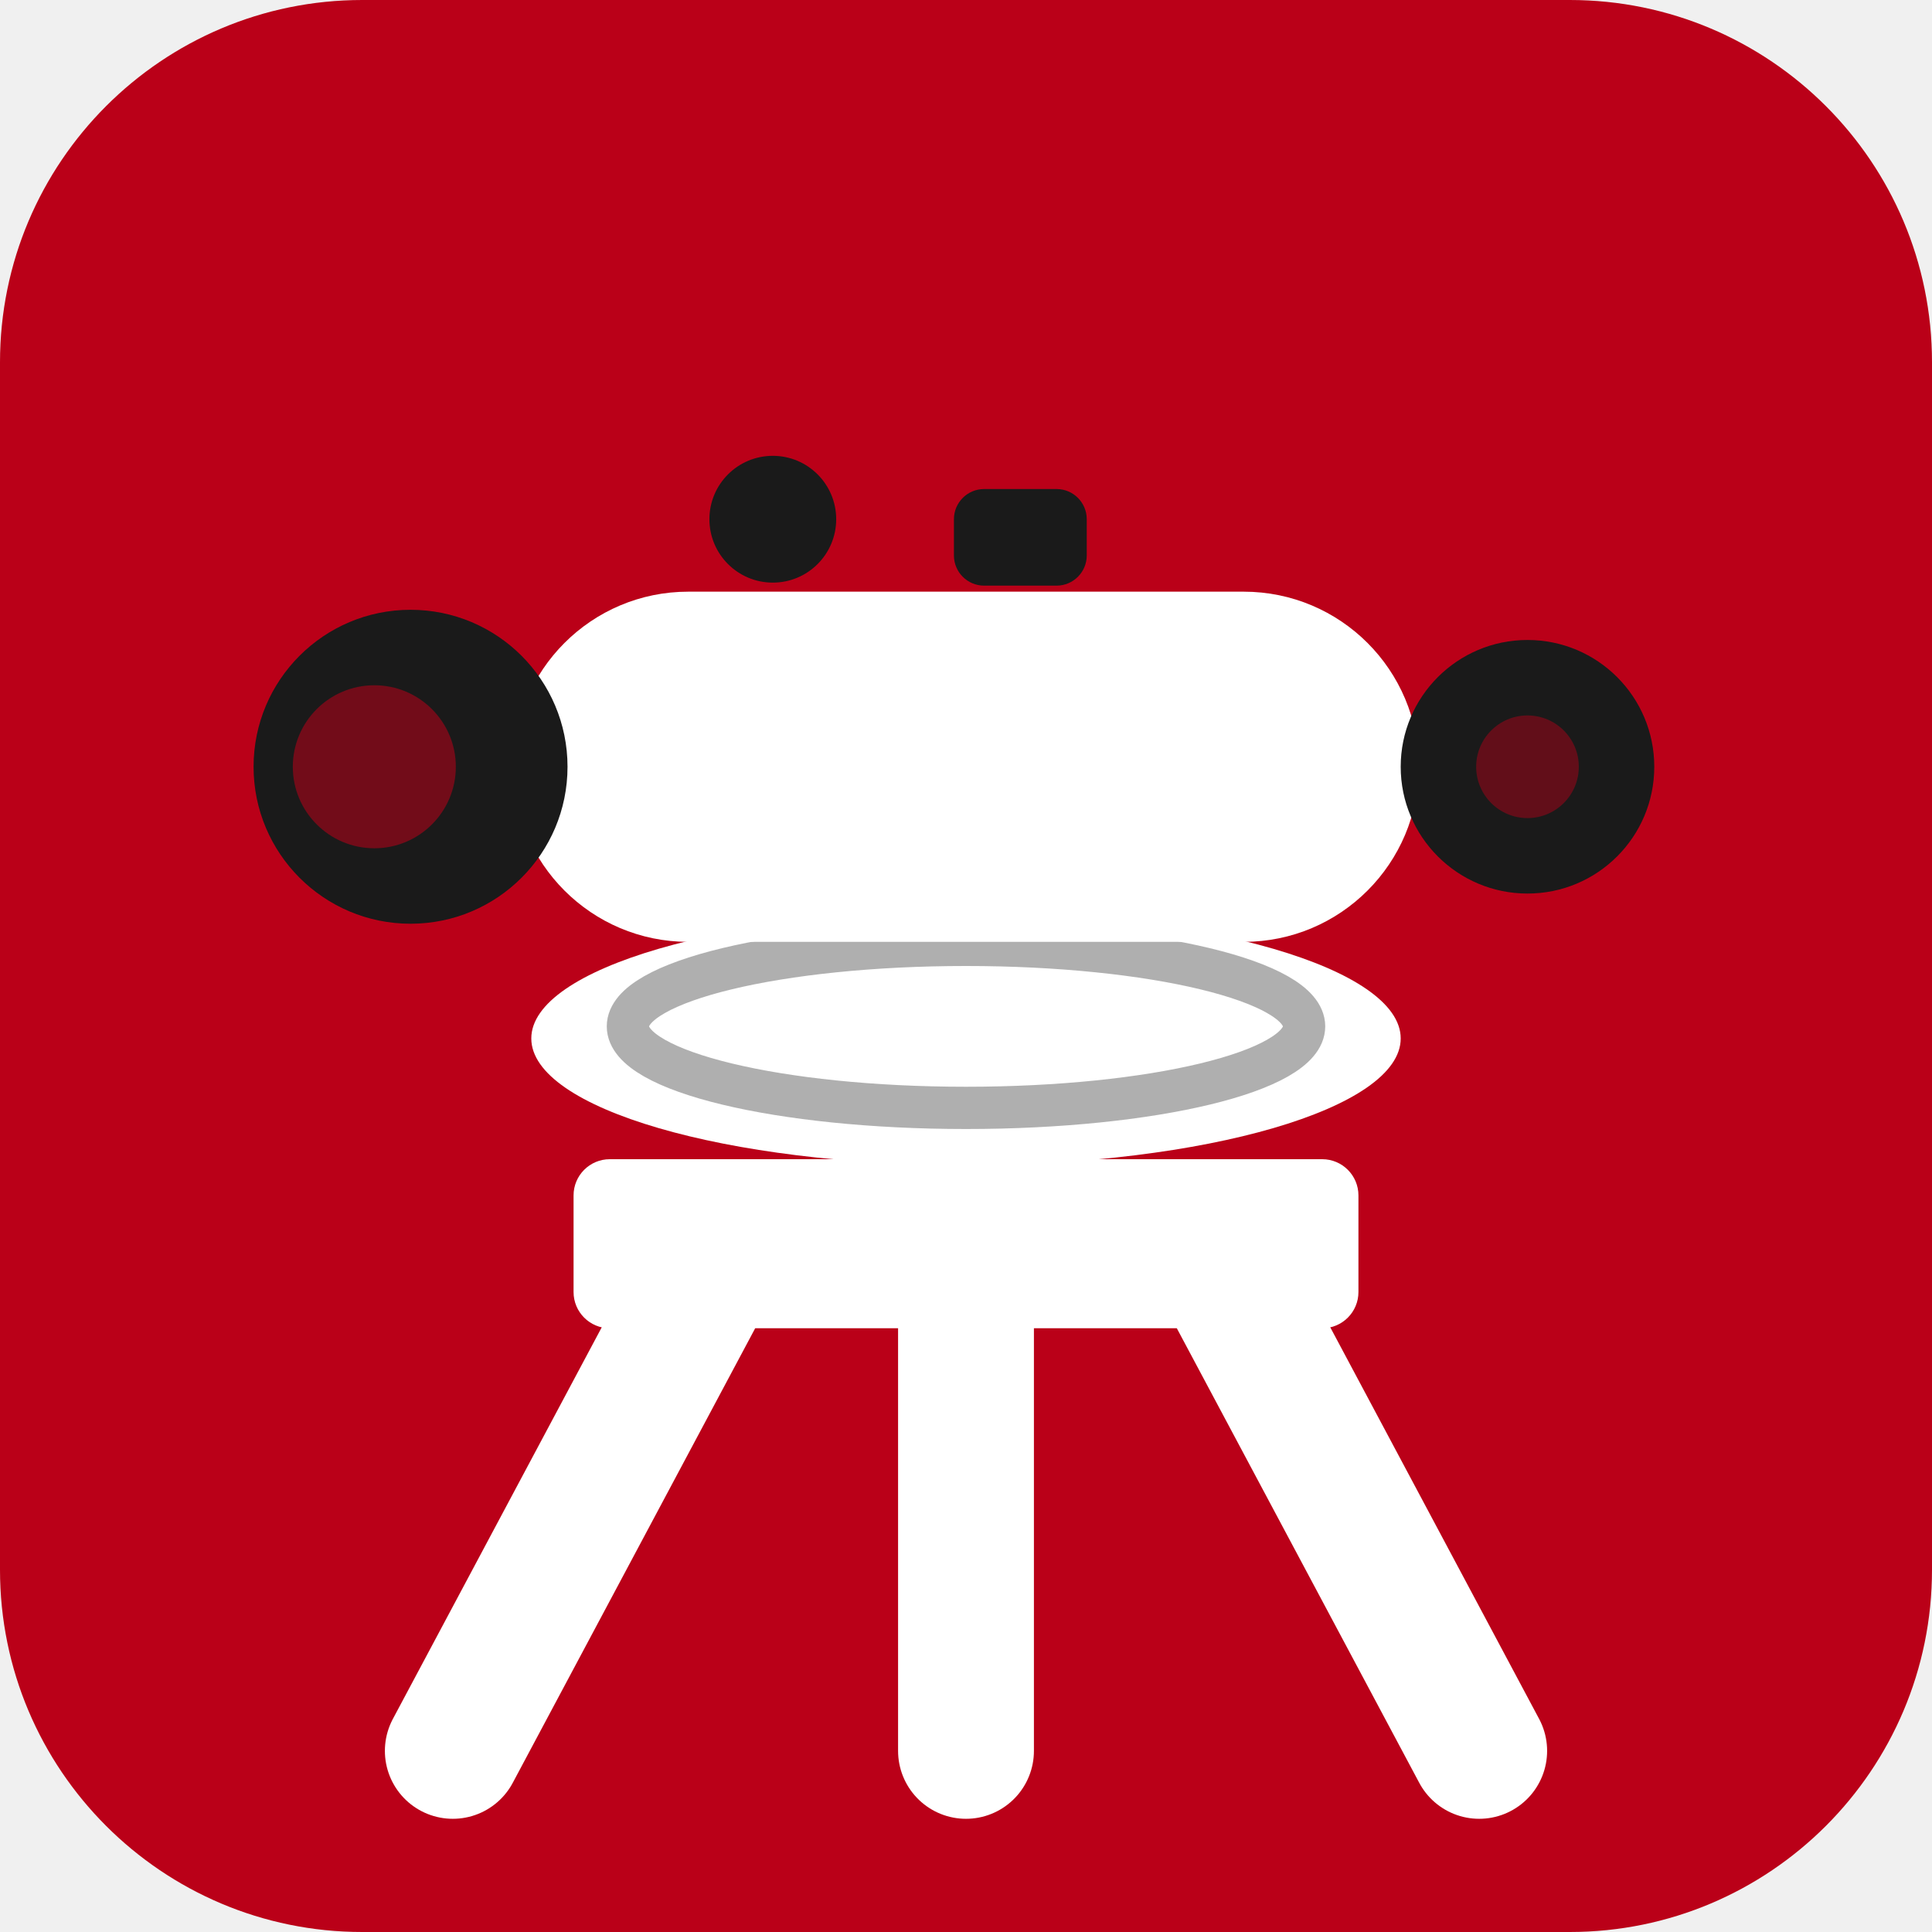
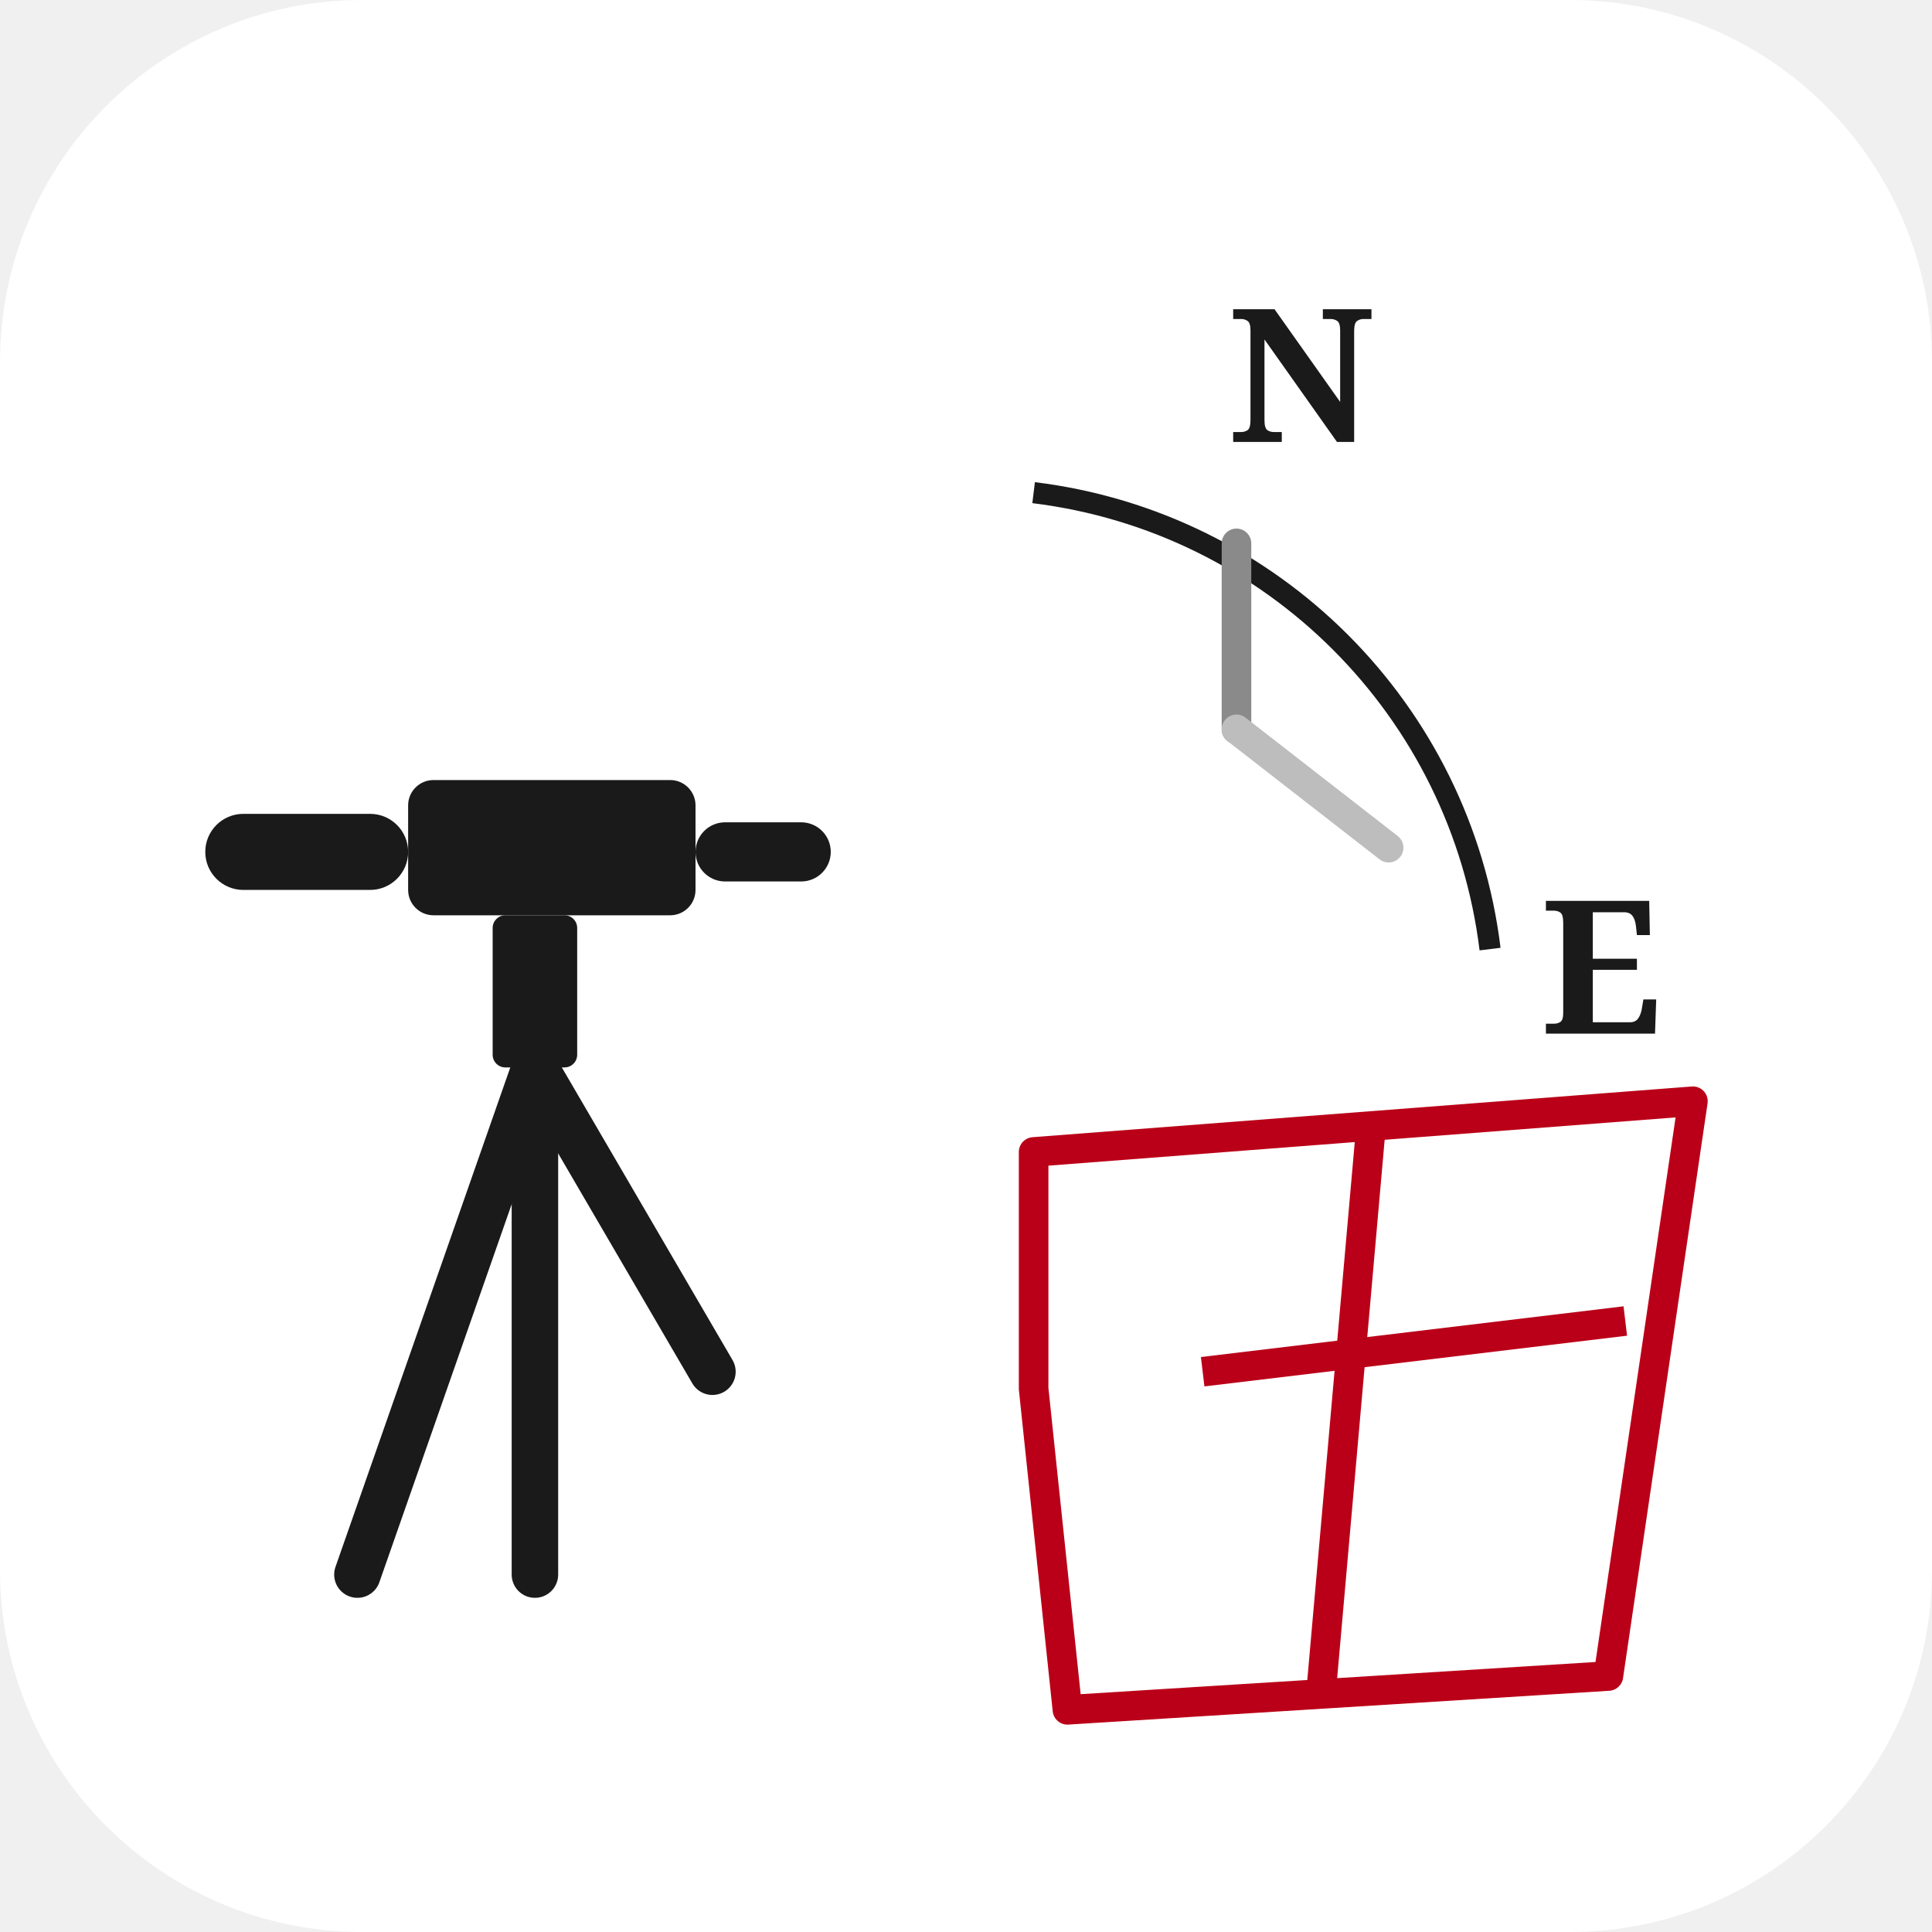
- <svg xmlns="http://www.w3.org/2000/svg" viewBox="0 0 32 32" fill="none">
-   <rect width="32" height="32" rx="6" fill="#ba0018" />
-   <path d="M11.5 21.5 L7.5 29 M20.5 21.5 L24.5 29 M16 21.5 L16 29" stroke="#fff" stroke-width="2.25" stroke-linecap="round" stroke-linejoin="round" />
-   <rect x="9.5" y="19.2" width="13" height="2.8" rx="0.6" fill="#fff" />
-   <ellipse cx="16" cy="17.2" rx="7.2" ry="2.1" fill="#fff" />
-   <ellipse cx="16" cy="17" rx="5.6" ry="1.35" stroke="#1a1a1a" stroke-width="0.7" fill="none" opacity="0.35" />
-   <rect x="8.5" y="9.8" width="15" height="5.8" rx="2.9" fill="#fff" />
-   <rect x="4.2" y="10.1" width="5.2" height="5.2" rx="2.6" fill="#1a1a1a" />
-   <circle cx="6.2" cy="12.7" r="1.35" fill="#ba0018" opacity="0.55" />
-   <rect x="23.2" y="10.6" width="4.2" height="4.2" rx="2.1" fill="#1a1a1a" />
-   <circle cx="25.3" cy="12.7" r="0.85" fill="#ba0018" opacity="0.45" />
-   <circle cx="12.8" cy="8.6" r="1.05" fill="#1a1a1a" />
-   <rect x="15.8" y="8.1" width="2.2" height="1.6" rx="0.5" fill="#1a1a1a" />
+ <svg xmlns="http://www.w3.org/2000/svg" viewBox="0 0 32 32">
+   <rect width="32" height="32" rx="6" fill="#fff" />
+   <g transform="translate(2 2) scale(0.14)">
+     <g fill="#1a1a1a">
+       <rect x="10" y="82" width="24" height="9" rx="4.5" />
+       <rect x="34" y="78" width="34" height="16" rx="3" />
+       <rect x="68" y="83" width="16" height="7" rx="3.5" />
+       <rect x="44" y="94" width="10" height="18" rx="1.5" />
+     </g>
+     <g stroke="#1a1a1a" stroke-width="5.5" stroke-linecap="round" fill="none">
+       <path d="M49 112 L28 172" />
+       <path d="M49 112 L49 172" />
+       <path d="M49 112 L70 148" />
+     </g>
+     <path d="M108 44 A62 62 0 0 1 162 98" stroke="#1a1a1a" stroke-width="2.5" fill="none" />
+     <text x="131" y="38" font-family="Georgia, serif" font-size="22" font-weight="700" fill="#1a1a1a">N</text>
+     <text x="168" y="108" font-family="Georgia, serif" font-size="22" font-weight="700" fill="#1a1a1a">E</text>
+     <path d="M132 72 L132 50" stroke="#8a8a8a" stroke-width="3.5" stroke-linecap="round" fill="none" />
+     <path d="M132 72 L150 86" stroke="#bdbdbd" stroke-width="3.5" stroke-linecap="round" fill="none" />
+     <g fill="none" stroke="#ba0018" stroke-width="3.5" stroke-linejoin="round">
+       <path d="M108 122 L186 116 L176 184 L112 188 L108 150 Z" />
+       <path d="M148 118 L142 186" />
+       <path d="M128 148 L178 142" />
+     </g>
+   </g>
</svg>
